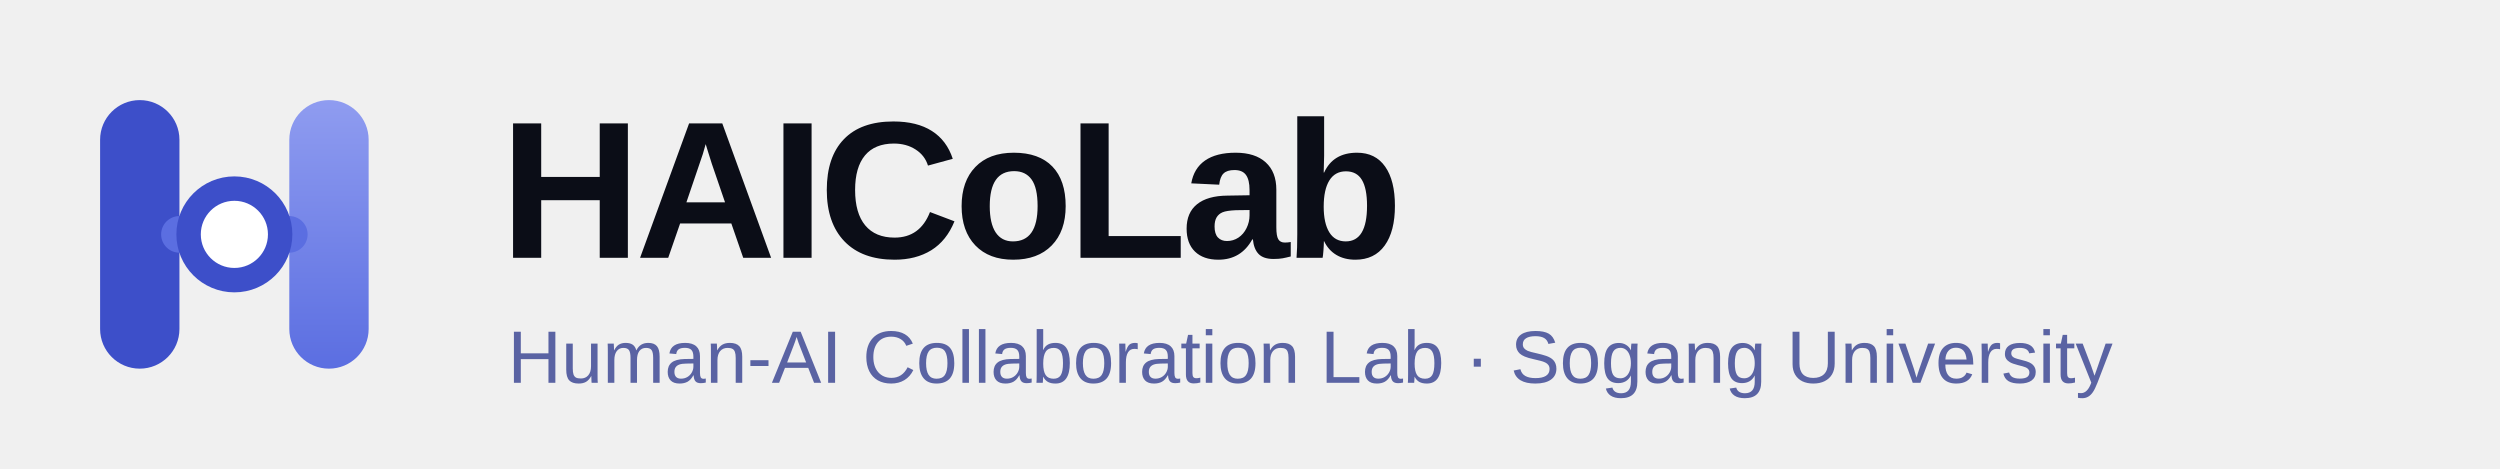
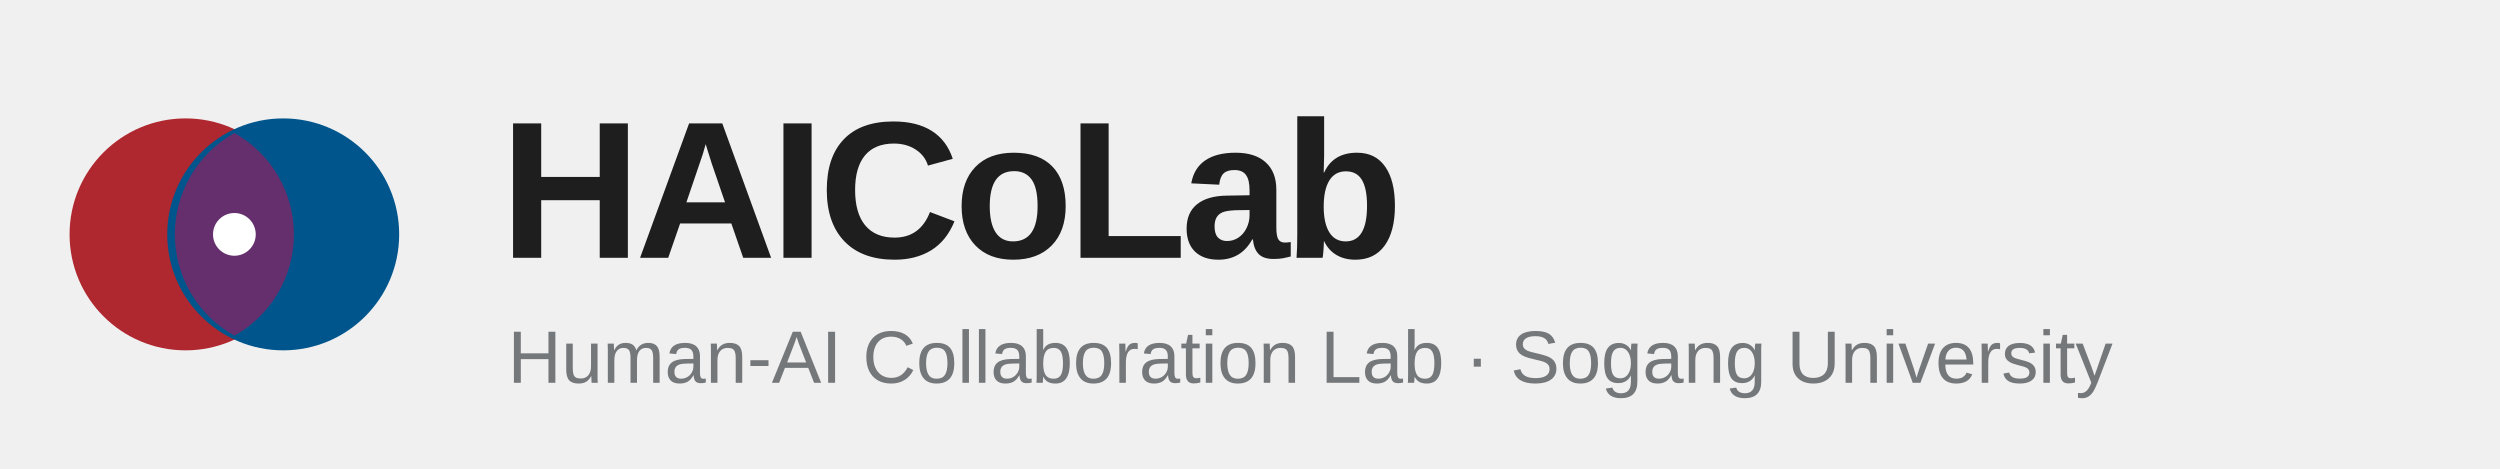
<svg xmlns="http://www.w3.org/2000/svg" viewBox="0 0 640 120" font-family="'DM Sans','Helvetica Neue',Arial,sans-serif">
-   <defs>
-     <linearGradient id="g" x1="0" y1="0" x2="0" y2="1">
-       <stop offset="0" stop-color="#8f9cf0" />
-       <stop offset="1" stop-color="#5b6ee1" />
-     </linearGradient>
-   </defs>
  <g transform="translate(10 10) scale(1.5625)">
-     <rect x="10" y="10" width="13" height="44" rx="6.5" fill="#3d4fc9" />
-     <rect x="41" y="10" width="13" height="44" rx="6.5" fill="url(#g)" />
-     <path d="M23 32h18" stroke="#5b6ee1" stroke-width="6" stroke-linecap="round" />
-     <circle cx="32" cy="32" r="7.5" fill="#fff" stroke="#3d4fc9" stroke-width="4" />
+     <circle cx="24" cy="32" r="19" fill="#AF272F" />
+     <circle cx="40" cy="32" r="19" fill="#00558C" />
+     <path d="M32 15.4a19 19 0 0 1 0 33.2a19 19 0 0 1 0-33.2z" fill="#642F6C" />
+     <circle cx="32" cy="32" r="3.5" fill="#fff" />
  </g>
-   <text x="128" y="66" font-size="50" font-weight="800" fill="#0b0d17" letter-spacing="-1.5">HAICoLab</text>
-   <text x="130" y="98" font-size="19" font-weight="500" fill="#5a63a3">Human-AI Collaboration Lab · Sogang University</text>
+   <text x="128" y="66" font-size="50" font-weight="800" fill="#1e1e1e" letter-spacing="-1.5">HAICoLab</text>
+   <text x="130" y="98" font-size="19" font-weight="500" fill="#75787B">Human-AI Collaboration Lab · Sogang University</text>
</svg>
